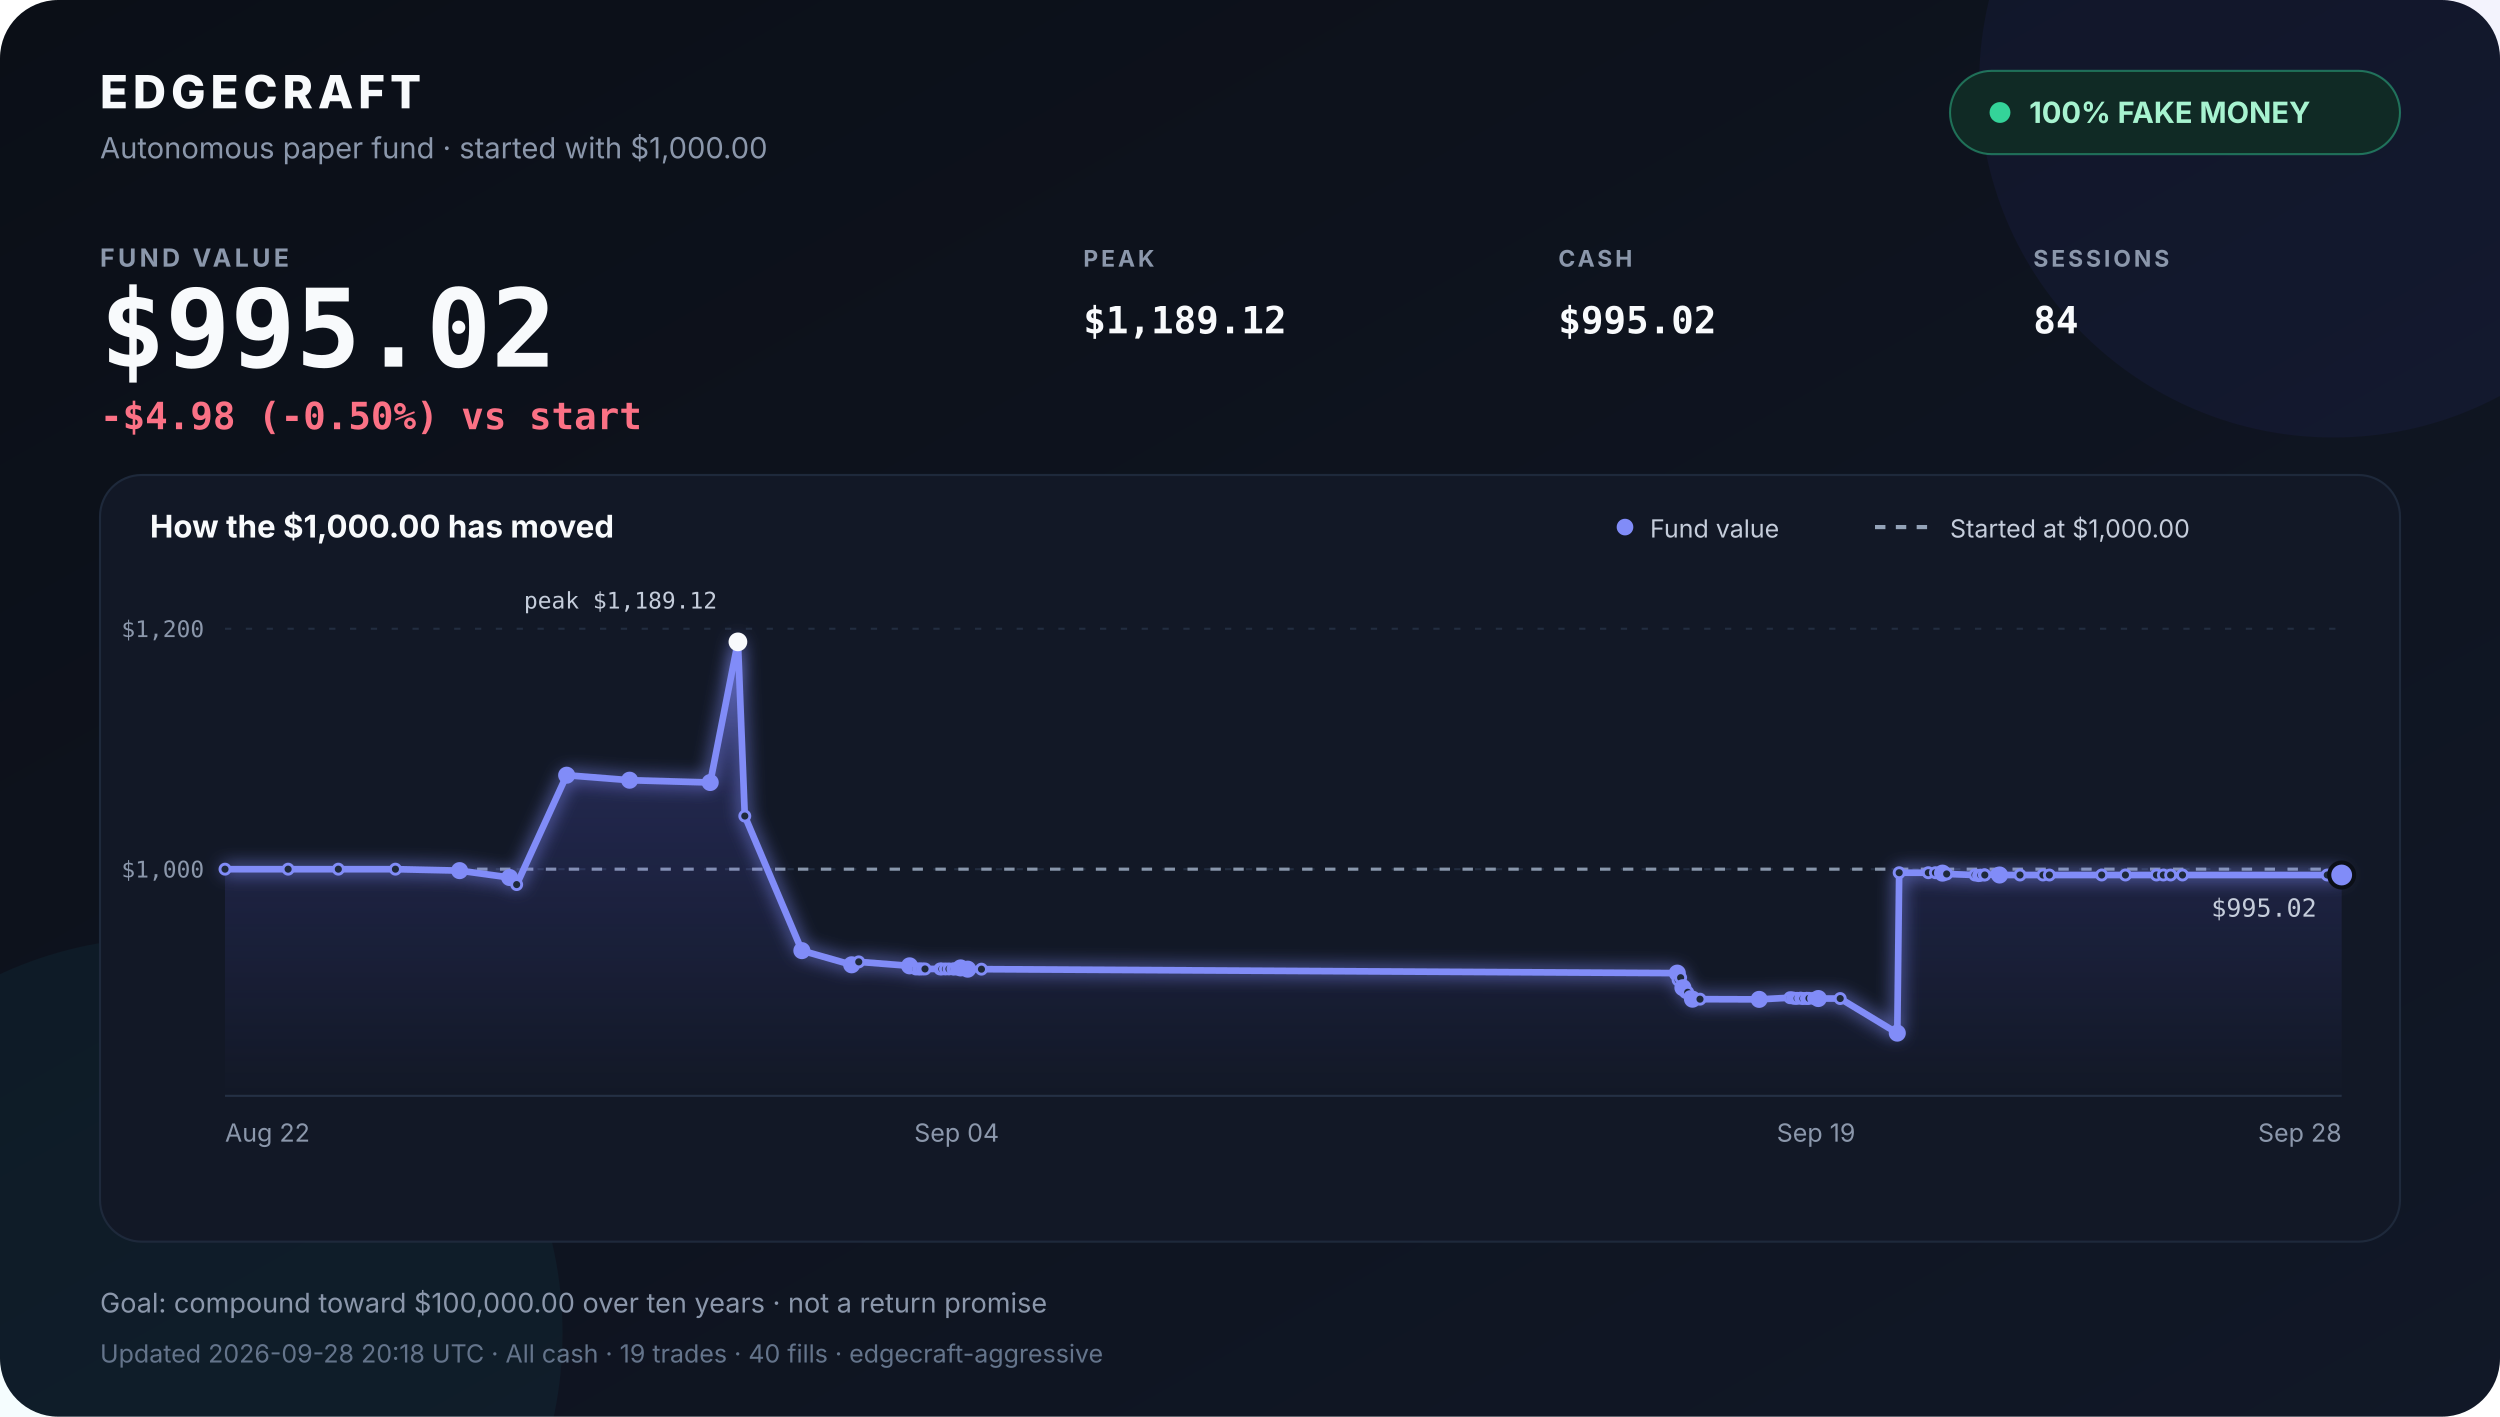
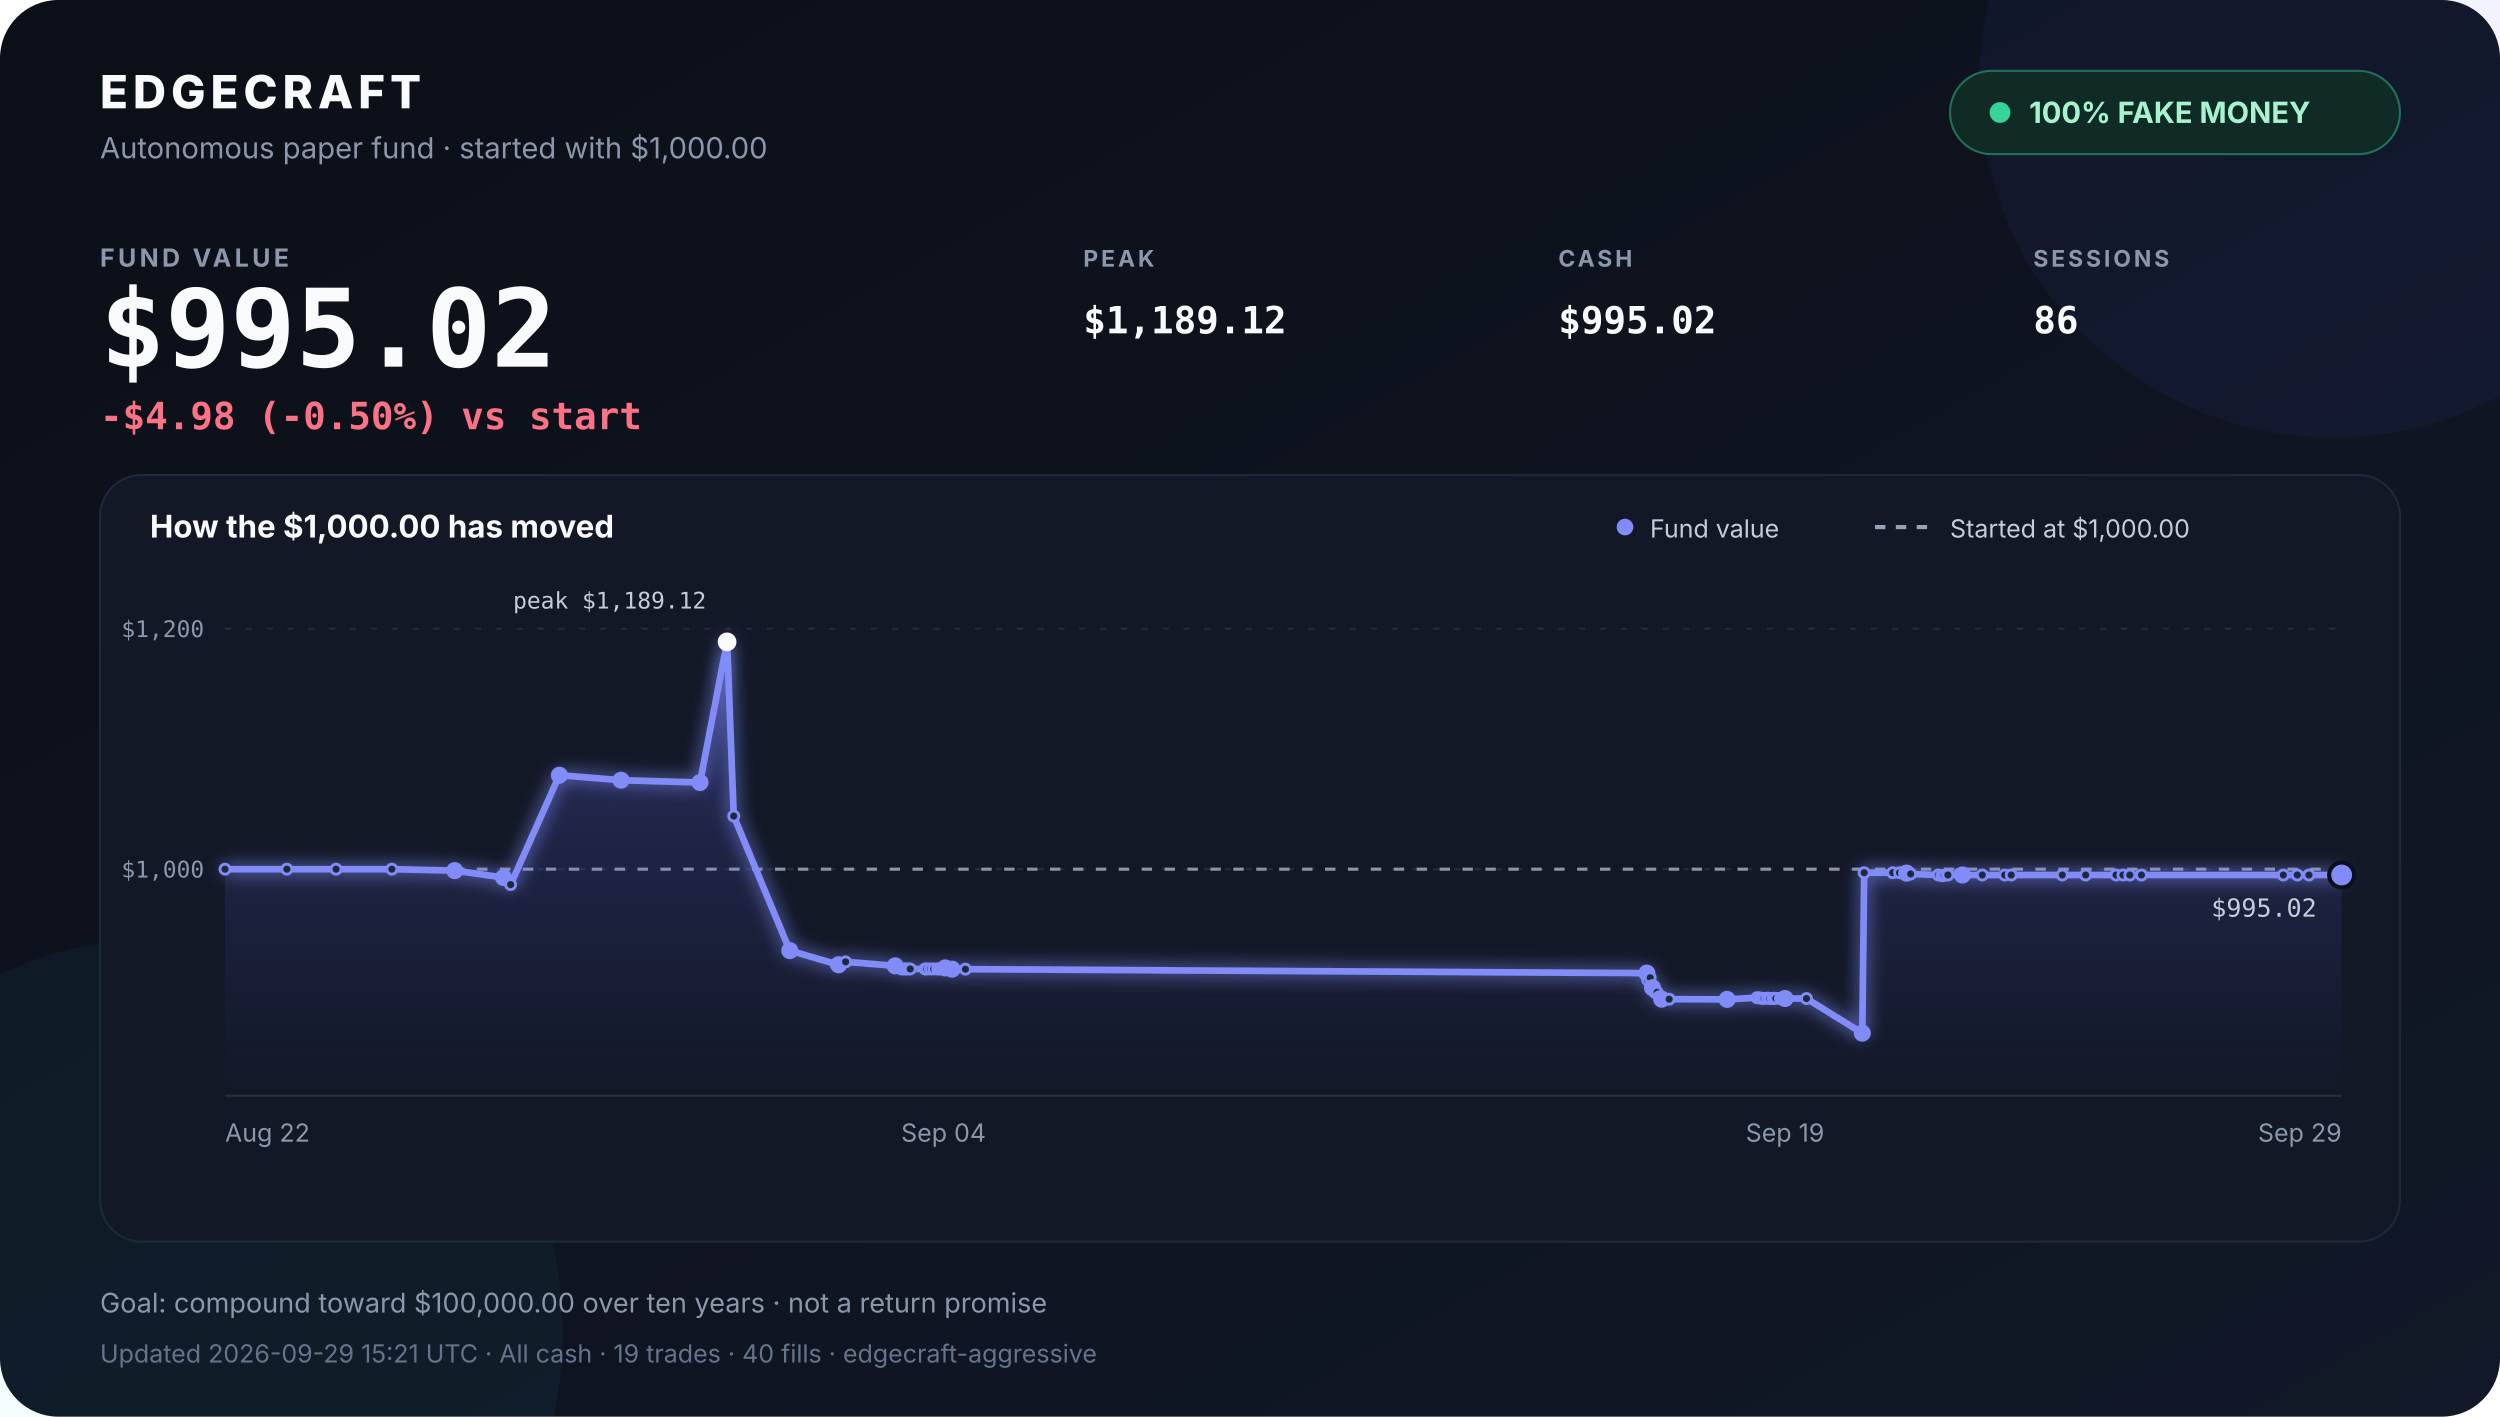
<svg xmlns="http://www.w3.org/2000/svg" width="1200" height="680" viewBox="0 0 1200 680" role="img" aria-labelledby="title desc">
  <defs>
    <linearGradient id="bg" x1="0" y1="0" x2="1" y2="1">
      <stop stop-color="#0b0f17" />
      <stop offset="1" stop-color="#111827" />
    </linearGradient>
    <linearGradient id="area" x1="0" y1="0" x2="0" y2="1">
      <stop stop-color="#6366f1" stop-opacity=".28" />
      <stop offset="1" stop-color="#6366f1" stop-opacity="0" />
    </linearGradient>
    <filter id="glow">
      <feGaussianBlur stdDeviation="4" result="b" />
      <feMerge>
        <feMergeNode in="b" />
        <feMergeNode in="SourceGraphic" />
      </feMerge>
    </filter>
  </defs>
  <rect width="1200" height="680" rx="28" fill="url(#bg)" />
  <circle cx="1120" cy="40" r="170" fill="#4f46e5" opacity=".07" />
  <circle cx="80" cy="640" r="190" fill="#22d3ee" opacity=".05" />
  <g font-family="ui-sans-serif,system-ui,-apple-system,Segoe UI,sans-serif">
    <text x="48" y="52" fill="#f8fafc" font-size="22" font-weight="800" letter-spacing="2.4">EDGECRAFT</text>
    <text x="48" y="76" fill="#8b97ab" font-size="14">Autonomous paper fund · started with $1,000.00</text>
    <rect x="936" y="34" width="216" height="40" rx="20" fill="#102a25" stroke="#34d399" stroke-opacity=".45" />
    <circle cx="960" cy="54" r="5" fill="#34d399" />
    <text x="974" y="59" fill="#a7f3d0" font-size="14" font-weight="700">100% FAKE MONEY</text>
    <text x="48" y="128" fill="#8b97ab" font-size="12" font-weight="700" letter-spacing="1.6">FUND VALUE</text>
    <text x="48" y="176" fill="#f8fafc" font-size="52" font-weight="800" font-family="ui-monospace,SFMono-Regular,Menlo,monospace">$995.02</text>
    <text x="48" y="206" fill="#fb7185" font-size="18" font-weight="700" font-family="ui-monospace,SFMono-Regular,Menlo,monospace">-$4.98  (-0.50%) vs start</text>
    <text x="520" y="128" fill="#8b97ab" font-size="11" font-weight="700" letter-spacing="1.4">PEAK</text>
    <text x="520" y="160" fill="#f8fafc" font-size="18" font-weight="700" font-family="ui-monospace,SFMono-Regular,Menlo,monospace">$1,189.12</text>
    <text x="748" y="128" fill="#8b97ab" font-size="11" font-weight="700" letter-spacing="1.4">CASH</text>
    <text x="748" y="160" fill="#f8fafc" font-size="18" font-weight="700" font-family="ui-monospace,SFMono-Regular,Menlo,monospace">$995.02</text>
    <text x="976" y="128" fill="#8b97ab" font-size="11" font-weight="700" letter-spacing="1.4">SESSIONS</text>
-     <text x="976" y="160" fill="#f8fafc" font-size="18" font-weight="700" font-family="ui-monospace,SFMono-Regular,Menlo,monospace">84</text>
+     <text x="976" y="160" fill="#f8fafc" font-size="18" font-weight="700" font-family="ui-monospace,SFMono-Regular,Menlo,monospace">86</text>
    <rect x="48" y="228" width="1104" height="368" rx="20" fill="#121826" stroke="#1e293b" />
    <text x="72" y="258" fill="#f8fafc" font-size="15" font-weight="700">How the $1,000.00 has moved</text>
    <circle cx="780" cy="253" r="4" fill="#818cf8" />
    <text x="792" y="258" fill="#c5cddb" font-size="12">Fund value</text>
    <line x1="900" y1="253" x2="928" y2="253" stroke="#94a3b8" stroke-width="2" stroke-dasharray="5 5" />
    <text x="936" y="258" fill="#c5cddb" font-size="12">Started at $1,000.00</text>
    <line x1="108" y1="526" x2="1124" y2="526" stroke="#243044" />
    <line x1="108" y1="417.2" x2="1124" y2="417.2" stroke="#243044" stroke-dasharray="3 7" opacity=".85" />
    <text x="98" y="421.2" text-anchor="end" fill="#8b97ab" font-size="11" font-family="ui-monospace,SFMono-Regular,Menlo,monospace">$1,000</text>
    <line x1="108" y1="301.8" x2="1124" y2="301.8" stroke="#243044" stroke-dasharray="3 7" opacity=".85" />
    <text x="98" y="305.8" text-anchor="end" fill="#8b97ab" font-size="11" font-family="ui-monospace,SFMono-Regular,Menlo,monospace">$1,200</text>
    <line x1="108" y1="417.2" x2="1124" y2="417.2" stroke="#94a3b8" stroke-width="1.5" stroke-dasharray="5 6" opacity=".9" />
-     <polygon points="108.0,526.0 108.0,417.2 138.3,417.2 162.4,417.2 189.8,417.2 220.6,417.9 244.6,421.2 248.0,424.6 272.0,372.1 302.2,374.5 340.9,375.6 354.2,308.1 357.5,391.7 384.9,456.3 408.8,463.1 412.2,461.7 436.6,463.6 439.6,465.1 440.9,465.1 441.7,465.1 442.8,465.1 444.0,465.1 451.2,465.1 452.1,465.1 453.8,465.1 455.5,465.1 457.4,465.1 458.0,465.1 459.2,465.1 460.3,464.8 461.1,464.6 462.2,464.8 463.3,465.0 464.5,465.2 471.1,465.2 805.1,467.1 805.5,470.4 806.7,469.3 807.8,474.1 809.0,476.3 810.1,476.3 811.2,478.4 812.4,479.6 816.0,479.6 844.4,479.7 859.2,478.9 860.4,479.0 861.5,479.2 862.6,479.2 864.3,479.1 865.4,479.3 867.1,479.2 867.4,479.2 868.3,479.2 870.5,479.2 871.2,479.2 871.7,479.1 872.8,479.3 883.3,479.3 910.7,495.9 911.6,418.9 925.6,418.9 929.0,418.9 932.4,419.1 933.3,419.4 934.4,419.5 948.0,420.0 949.7,420.3 950.8,420.1 952.5,419.9 952.7,420.0 958.4,419.6 959.5,419.9 959.8,420.0 969.6,420.0 980.6,420.0 983.7,420.0 1008.8,420.0 1020.2,420.0 1035.1,420.0 1038.4,420.0 1041.9,420.0 1047.6,420.0 1117.1,420.0 1124.0,420.0 1124.0,526.0" fill="url(#area)" />
-     <polyline points="108.0,417.2 138.3,417.2 162.4,417.2 189.8,417.2 220.6,417.9 244.6,421.2 248.0,424.6 272.0,372.1 302.2,374.5 340.9,375.6 354.2,308.1 357.5,391.7 384.9,456.3 408.8,463.1 412.2,461.7 436.6,463.6 439.6,465.1 440.9,465.1 441.7,465.1 442.8,465.1 444.0,465.1 451.2,465.1 452.1,465.1 453.8,465.1 455.5,465.1 457.4,465.1 458.0,465.1 459.2,465.1 460.3,464.8 461.1,464.6 462.2,464.8 463.3,465.0 464.5,465.2 471.1,465.2 805.1,467.1 805.5,470.4 806.7,469.3 807.8,474.1 809.0,476.3 810.1,476.3 811.2,478.4 812.4,479.6 816.0,479.6 844.4,479.7 859.2,478.9 860.4,479.0 861.5,479.2 862.6,479.2 864.3,479.1 865.4,479.3 867.1,479.2 867.4,479.2 868.3,479.2 870.5,479.2 871.2,479.2 871.7,479.1 872.8,479.3 883.3,479.3 910.7,495.9 911.6,418.9 925.6,418.9 929.0,418.9 932.4,419.1 933.3,419.4 934.4,419.5 948.0,420.0 949.7,420.3 950.8,420.1 952.5,419.9 952.7,420.0 958.4,419.6 959.5,419.9 959.8,420.0 969.6,420.0 980.6,420.0 983.7,420.0 1008.8,420.0 1020.2,420.0 1035.1,420.0 1038.4,420.0 1041.9,420.0 1047.6,420.0 1117.1,420.0 1124.0,420.0" fill="none" stroke="#818cf8" stroke-width="3.2" stroke-linecap="round" stroke-linejoin="round" filter="url(#glow)" />
+     <polygon points="108.0,526.0 108.0,417.2 137.7,417.2 161.3,417.2 188.1,417.2 218.3,417.9 241.7,421.2 245.1,424.6 268.5,372.1 298.1,374.5 336.0,375.6 349.0,308.1 352.2,391.7 379.1,456.3 402.5,463.1 405.9,461.7 429.7,463.6 432.7,465.1 433.9,465.1 434.7,465.1 435.8,465.1 436.9,465.1 444.0,465.1 444.9,465.1 446.6,465.1 448.2,465.1 450.1,465.1 450.7,465.1 451.8,465.1 452.9,464.8 453.7,464.6 454.8,464.8 455.9,465.0 457.0,465.2 463.4,465.2 790.5,467.1 790.9,470.4 792.1,469.3 793.2,474.1 794.3,476.3 795.4,476.3 796.5,478.4 797.6,479.6 801.2,479.6 829.0,479.7 843.4,478.9 844.6,479.0 845.7,479.2 846.8,479.2 848.4,479.1 849.6,479.3 851.2,479.2 851.5,479.2 852.4,479.2 854.6,479.2 855.2,479.2 855.7,479.1 856.8,479.3 867.1,479.3 893.9,495.9 894.8,418.9 908.5,418.9 911.8,418.9 915.2,419.1 916.0,419.4 917.1,419.5 930.4,420.0 932.1,420.3 933.2,420.1 934.8,419.9 935.0,420.0 940.6,419.6 941.7,419.9 942.0,420.0 951.5,420.0 962.3,420.0 965.4,420.0 989.9,420.0 1001.1,420.0 1015.7,420.0 1019.0,420.0 1022.3,420.0 1027.9,420.0 1096.0,420.0 1102.7,420.0 1108.3,420.0 1124.0,420.0 1124.0,526.0" fill="url(#area)" />
+     <polyline points="108.0,417.2 137.7,417.2 161.3,417.2 188.1,417.2 218.3,417.9 241.7,421.2 245.1,424.6 268.5,372.1 298.1,374.5 336.0,375.6 349.0,308.1 352.2,391.7 379.1,456.3 402.5,463.1 405.9,461.7 429.7,463.6 432.7,465.1 433.9,465.1 434.7,465.1 435.8,465.1 436.9,465.1 444.0,465.1 444.9,465.1 446.6,465.1 448.2,465.1 450.1,465.1 450.7,465.1 451.8,465.1 452.9,464.8 453.7,464.6 454.8,464.8 455.9,465.0 457.0,465.2 463.4,465.2 790.5,467.1 790.9,470.4 792.1,469.3 793.2,474.1 794.3,476.3 795.4,476.3 796.5,478.4 797.6,479.6 801.2,479.6 829.0,479.7 843.4,478.9 844.6,479.0 845.7,479.2 846.8,479.2 848.4,479.1 849.6,479.3 851.2,479.2 851.5,479.2 852.4,479.2 854.6,479.2 855.2,479.2 855.7,479.1 856.8,479.3 867.1,479.3 893.9,495.9 894.8,418.9 908.5,418.9 911.8,418.9 915.2,419.1 916.0,419.4 917.1,419.5 930.4,420.0 932.1,420.3 933.2,420.1 934.8,419.9 935.0,420.0 940.6,419.6 941.7,419.9 942.0,420.0 951.5,420.0 962.3,420.0 965.4,420.0 989.9,420.0 1001.1,420.0 1015.7,420.0 1019.0,420.0 1022.3,420.0 1027.9,420.0 1096.0,420.0 1102.7,420.0 1108.3,420.0 1124.0,420.0" fill="none" stroke="#818cf8" stroke-width="3.2" stroke-linecap="round" stroke-linejoin="round" filter="url(#glow)" />
    <circle cx="108.0" cy="417.2" r="2.4" fill="#1e293b" stroke="#818cf8" stroke-width="1.4" />
-     <circle cx="138.3" cy="417.2" r="2.4" fill="#1e293b" stroke="#818cf8" stroke-width="1.4" />
-     <circle cx="162.4" cy="417.2" r="2.4" fill="#1e293b" stroke="#818cf8" stroke-width="1.4" />
-     <circle cx="189.8" cy="417.2" r="2.4" fill="#1e293b" stroke="#818cf8" stroke-width="1.4" />
-     <circle cx="220.6" cy="417.9" r="3.4" fill="#818cf8" stroke="#818cf8" stroke-width="1.4" />
-     <circle cx="244.6" cy="421.2" r="3.4" fill="#818cf8" stroke="#818cf8" stroke-width="1.4" />
-     <circle cx="248.0" cy="424.6" r="2.4" fill="#1e293b" stroke="#818cf8" stroke-width="1.4" />
-     <circle cx="272.0" cy="372.1" r="3.4" fill="#818cf8" stroke="#818cf8" stroke-width="1.4" />
-     <circle cx="302.2" cy="374.5" r="3.4" fill="#818cf8" stroke="#818cf8" stroke-width="1.4" />
-     <circle cx="340.9" cy="375.6" r="3.4" fill="#818cf8" stroke="#818cf8" stroke-width="1.4" />
-     <circle cx="354.2" cy="308.1" r="3.4" fill="#818cf8" stroke="#818cf8" stroke-width="1.4" />
-     <circle cx="357.5" cy="391.7" r="2.4" fill="#1e293b" stroke="#818cf8" stroke-width="1.4" />
-     <circle cx="384.9" cy="456.3" r="3.4" fill="#818cf8" stroke="#818cf8" stroke-width="1.4" />
-     <circle cx="408.8" cy="463.1" r="3.4" fill="#818cf8" stroke="#818cf8" stroke-width="1.4" />
-     <circle cx="412.2" cy="461.7" r="2.4" fill="#1e293b" stroke="#818cf8" stroke-width="1.4" />
-     <circle cx="436.6" cy="463.6" r="3.4" fill="#818cf8" stroke="#818cf8" stroke-width="1.4" />
-     <circle cx="439.6" cy="465.1" r="2.4" fill="#1e293b" stroke="#818cf8" stroke-width="1.4" />
-     <circle cx="440.9" cy="465.1" r="2.4" fill="#1e293b" stroke="#818cf8" stroke-width="1.4" />
-     <circle cx="441.7" cy="465.1" r="2.4" fill="#1e293b" stroke="#818cf8" stroke-width="1.4" />
-     <circle cx="442.8" cy="465.1" r="2.4" fill="#1e293b" stroke="#818cf8" stroke-width="1.4" />
+     <circle cx="137.7" cy="417.2" r="2.4" fill="#1e293b" stroke="#818cf8" stroke-width="1.4" />
+     <circle cx="161.3" cy="417.2" r="2.4" fill="#1e293b" stroke="#818cf8" stroke-width="1.4" />
+     <circle cx="188.1" cy="417.2" r="2.4" fill="#1e293b" stroke="#818cf8" stroke-width="1.4" />
+     <circle cx="218.3" cy="417.9" r="3.4" fill="#818cf8" stroke="#818cf8" stroke-width="1.4" />
+     <circle cx="241.7" cy="421.2" r="3.4" fill="#818cf8" stroke="#818cf8" stroke-width="1.4" />
+     <circle cx="245.1" cy="424.6" r="2.4" fill="#1e293b" stroke="#818cf8" stroke-width="1.4" />
+     <circle cx="268.5" cy="372.1" r="3.4" fill="#818cf8" stroke="#818cf8" stroke-width="1.4" />
+     <circle cx="298.1" cy="374.5" r="3.4" fill="#818cf8" stroke="#818cf8" stroke-width="1.4" />
+     <circle cx="336.0" cy="375.6" r="3.4" fill="#818cf8" stroke="#818cf8" stroke-width="1.4" />
+     <circle cx="349.0" cy="308.1" r="3.4" fill="#818cf8" stroke="#818cf8" stroke-width="1.4" />
+     <circle cx="352.2" cy="391.7" r="2.4" fill="#1e293b" stroke="#818cf8" stroke-width="1.4" />
+     <circle cx="379.1" cy="456.3" r="3.4" fill="#818cf8" stroke="#818cf8" stroke-width="1.4" />
+     <circle cx="402.5" cy="463.1" r="3.4" fill="#818cf8" stroke="#818cf8" stroke-width="1.4" />
+     <circle cx="405.9" cy="461.7" r="2.4" fill="#1e293b" stroke="#818cf8" stroke-width="1.4" />
+     <circle cx="429.7" cy="463.6" r="3.4" fill="#818cf8" stroke="#818cf8" stroke-width="1.4" />
+     <circle cx="432.7" cy="465.1" r="2.4" fill="#1e293b" stroke="#818cf8" stroke-width="1.4" />
+     <circle cx="433.9" cy="465.1" r="2.4" fill="#1e293b" stroke="#818cf8" stroke-width="1.4" />
+     <circle cx="434.7" cy="465.1" r="2.4" fill="#1e293b" stroke="#818cf8" stroke-width="1.4" />
+     <circle cx="435.8" cy="465.1" r="2.4" fill="#1e293b" stroke="#818cf8" stroke-width="1.4" />
+     <circle cx="436.9" cy="465.1" r="2.4" fill="#1e293b" stroke="#818cf8" stroke-width="1.4" />
    <circle cx="444.0" cy="465.1" r="2.4" fill="#1e293b" stroke="#818cf8" stroke-width="1.4" />
-     <circle cx="451.2" cy="465.1" r="2.4" fill="#1e293b" stroke="#818cf8" stroke-width="1.4" />
-     <circle cx="452.1" cy="465.1" r="2.4" fill="#1e293b" stroke="#818cf8" stroke-width="1.4" />
-     <circle cx="453.8" cy="465.1" r="2.4" fill="#1e293b" stroke="#818cf8" stroke-width="1.4" />
-     <circle cx="455.5" cy="465.1" r="2.4" fill="#1e293b" stroke="#818cf8" stroke-width="1.4" />
-     <circle cx="457.4" cy="465.1" r="2.4" fill="#1e293b" stroke="#818cf8" stroke-width="1.4" />
-     <circle cx="458.0" cy="465.1" r="2.4" fill="#1e293b" stroke="#818cf8" stroke-width="1.4" />
-     <circle cx="459.2" cy="465.1" r="2.4" fill="#1e293b" stroke="#818cf8" stroke-width="1.4" />
-     <circle cx="460.3" cy="464.8" r="2.4" fill="#1e293b" stroke="#818cf8" stroke-width="1.4" />
-     <circle cx="461.1" cy="464.6" r="3.4" fill="#818cf8" stroke="#818cf8" stroke-width="1.4" />
-     <circle cx="462.2" cy="464.8" r="2.4" fill="#1e293b" stroke="#818cf8" stroke-width="1.4" />
-     <circle cx="463.3" cy="465.0" r="2.4" fill="#1e293b" stroke="#818cf8" stroke-width="1.4" />
-     <circle cx="464.5" cy="465.2" r="3.4" fill="#818cf8" stroke="#818cf8" stroke-width="1.4" />
-     <circle cx="471.1" cy="465.2" r="2.4" fill="#1e293b" stroke="#818cf8" stroke-width="1.4" />
-     <circle cx="805.1" cy="467.1" r="3.4" fill="#818cf8" stroke="#818cf8" stroke-width="1.4" />
-     <circle cx="805.5" cy="470.4" r="2.4" fill="#1e293b" stroke="#818cf8" stroke-width="1.4" />
-     <circle cx="806.7" cy="469.3" r="2.4" fill="#1e293b" stroke="#818cf8" stroke-width="1.4" />
-     <circle cx="807.8" cy="474.1" r="3.4" fill="#818cf8" stroke="#818cf8" stroke-width="1.4" />
-     <circle cx="809.0" cy="476.3" r="2.4" fill="#1e293b" stroke="#818cf8" stroke-width="1.4" />
-     <circle cx="810.1" cy="476.3" r="2.4" fill="#1e293b" stroke="#818cf8" stroke-width="1.4" />
-     <circle cx="811.2" cy="478.4" r="2.4" fill="#1e293b" stroke="#818cf8" stroke-width="1.4" />
-     <circle cx="812.4" cy="479.6" r="3.4" fill="#818cf8" stroke="#818cf8" stroke-width="1.4" />
-     <circle cx="816.0" cy="479.6" r="2.4" fill="#1e293b" stroke="#818cf8" stroke-width="1.4" />
-     <circle cx="844.4" cy="479.7" r="3.4" fill="#818cf8" stroke="#818cf8" stroke-width="1.4" />
-     <circle cx="859.2" cy="478.9" r="2.4" fill="#1e293b" stroke="#818cf8" stroke-width="1.4" />
-     <circle cx="860.4" cy="479.0" r="2.4" fill="#1e293b" stroke="#818cf8" stroke-width="1.4" />
-     <circle cx="861.5" cy="479.2" r="2.4" fill="#1e293b" stroke="#818cf8" stroke-width="1.4" />
-     <circle cx="862.6" cy="479.2" r="2.4" fill="#1e293b" stroke="#818cf8" stroke-width="1.4" />
-     <circle cx="864.3" cy="479.1" r="2.4" fill="#1e293b" stroke="#818cf8" stroke-width="1.4" />
-     <circle cx="865.4" cy="479.3" r="2.4" fill="#1e293b" stroke="#818cf8" stroke-width="1.4" />
-     <circle cx="867.1" cy="479.2" r="2.4" fill="#1e293b" stroke="#818cf8" stroke-width="1.4" />
-     <circle cx="867.4" cy="479.2" r="2.4" fill="#1e293b" stroke="#818cf8" stroke-width="1.4" />
-     <circle cx="868.3" cy="479.2" r="2.4" fill="#1e293b" stroke="#818cf8" stroke-width="1.4" />
-     <circle cx="870.5" cy="479.2" r="2.4" fill="#1e293b" stroke="#818cf8" stroke-width="1.4" />
-     <circle cx="871.2" cy="479.2" r="2.4" fill="#1e293b" stroke="#818cf8" stroke-width="1.4" />
-     <circle cx="871.7" cy="479.1" r="2.4" fill="#1e293b" stroke="#818cf8" stroke-width="1.4" />
-     <circle cx="872.8" cy="479.3" r="3.4" fill="#818cf8" stroke="#818cf8" stroke-width="1.4" />
-     <circle cx="883.3" cy="479.3" r="2.4" fill="#1e293b" stroke="#818cf8" stroke-width="1.4" />
-     <circle cx="910.7" cy="495.9" r="3.4" fill="#818cf8" stroke="#818cf8" stroke-width="1.4" />
-     <circle cx="911.6" cy="418.9" r="2.4" fill="#1e293b" stroke="#818cf8" stroke-width="1.4" />
-     <circle cx="925.6" cy="418.9" r="2.4" fill="#1e293b" stroke="#818cf8" stroke-width="1.4" />
-     <circle cx="929.0" cy="418.9" r="2.4" fill="#1e293b" stroke="#818cf8" stroke-width="1.4" />
-     <circle cx="932.4" cy="419.1" r="3.4" fill="#818cf8" stroke="#818cf8" stroke-width="1.4" />
-     <circle cx="933.3" cy="419.4" r="2.4" fill="#1e293b" stroke="#818cf8" stroke-width="1.4" />
-     <circle cx="934.4" cy="419.5" r="2.4" fill="#1e293b" stroke="#818cf8" stroke-width="1.4" />
-     <circle cx="948.0" cy="420.0" r="2.4" fill="#1e293b" stroke="#818cf8" stroke-width="1.4" />
-     <circle cx="949.7" cy="420.3" r="2.4" fill="#1e293b" stroke="#818cf8" stroke-width="1.4" />
-     <circle cx="950.8" cy="420.1" r="2.4" fill="#1e293b" stroke="#818cf8" stroke-width="1.4" />
-     <circle cx="952.5" cy="419.9" r="2.4" fill="#1e293b" stroke="#818cf8" stroke-width="1.4" />
-     <circle cx="952.7" cy="420.0" r="2.4" fill="#1e293b" stroke="#818cf8" stroke-width="1.4" />
-     <circle cx="958.4" cy="419.6" r="2.4" fill="#1e293b" stroke="#818cf8" stroke-width="1.4" />
-     <circle cx="959.5" cy="419.9" r="2.4" fill="#1e293b" stroke="#818cf8" stroke-width="1.4" />
-     <circle cx="959.8" cy="420.0" r="3.4" fill="#818cf8" stroke="#818cf8" stroke-width="1.4" />
-     <circle cx="969.6" cy="420.0" r="2.4" fill="#1e293b" stroke="#818cf8" stroke-width="1.4" />
-     <circle cx="980.6" cy="420.0" r="2.4" fill="#1e293b" stroke="#818cf8" stroke-width="1.4" />
-     <circle cx="983.7" cy="420.0" r="2.4" fill="#1e293b" stroke="#818cf8" stroke-width="1.4" />
-     <circle cx="1008.8" cy="420.0" r="2.4" fill="#1e293b" stroke="#818cf8" stroke-width="1.4" />
-     <circle cx="1020.2" cy="420.0" r="2.4" fill="#1e293b" stroke="#818cf8" stroke-width="1.4" />
-     <circle cx="1035.1" cy="420.0" r="2.4" fill="#1e293b" stroke="#818cf8" stroke-width="1.4" />
-     <circle cx="1038.4" cy="420.0" r="2.4" fill="#1e293b" stroke="#818cf8" stroke-width="1.4" />
-     <circle cx="1041.9" cy="420.0" r="2.4" fill="#1e293b" stroke="#818cf8" stroke-width="1.4" />
-     <circle cx="1047.6" cy="420.0" r="2.4" fill="#1e293b" stroke="#818cf8" stroke-width="1.4" />
-     <circle cx="1117.1" cy="420.0" r="2.4" fill="#1e293b" stroke="#818cf8" stroke-width="1.4" />
+     <circle cx="444.9" cy="465.1" r="2.4" fill="#1e293b" stroke="#818cf8" stroke-width="1.4" />
+     <circle cx="446.6" cy="465.1" r="2.4" fill="#1e293b" stroke="#818cf8" stroke-width="1.4" />
+     <circle cx="448.2" cy="465.1" r="2.4" fill="#1e293b" stroke="#818cf8" stroke-width="1.4" />
+     <circle cx="450.1" cy="465.1" r="2.4" fill="#1e293b" stroke="#818cf8" stroke-width="1.4" />
+     <circle cx="450.7" cy="465.1" r="2.4" fill="#1e293b" stroke="#818cf8" stroke-width="1.4" />
+     <circle cx="451.8" cy="465.1" r="2.4" fill="#1e293b" stroke="#818cf8" stroke-width="1.4" />
+     <circle cx="452.9" cy="464.8" r="2.4" fill="#1e293b" stroke="#818cf8" stroke-width="1.4" />
+     <circle cx="453.7" cy="464.6" r="3.4" fill="#818cf8" stroke="#818cf8" stroke-width="1.4" />
+     <circle cx="454.8" cy="464.8" r="2.4" fill="#1e293b" stroke="#818cf8" stroke-width="1.4" />
+     <circle cx="455.9" cy="465.0" r="2.4" fill="#1e293b" stroke="#818cf8" stroke-width="1.4" />
+     <circle cx="457.0" cy="465.2" r="3.4" fill="#818cf8" stroke="#818cf8" stroke-width="1.4" />
+     <circle cx="463.4" cy="465.2" r="2.4" fill="#1e293b" stroke="#818cf8" stroke-width="1.4" />
+     <circle cx="790.5" cy="467.1" r="3.4" fill="#818cf8" stroke="#818cf8" stroke-width="1.4" />
+     <circle cx="790.9" cy="470.4" r="2.4" fill="#1e293b" stroke="#818cf8" stroke-width="1.4" />
+     <circle cx="792.1" cy="469.3" r="2.4" fill="#1e293b" stroke="#818cf8" stroke-width="1.4" />
+     <circle cx="793.2" cy="474.1" r="3.4" fill="#818cf8" stroke="#818cf8" stroke-width="1.4" />
+     <circle cx="794.3" cy="476.3" r="2.4" fill="#1e293b" stroke="#818cf8" stroke-width="1.4" />
+     <circle cx="795.4" cy="476.3" r="2.4" fill="#1e293b" stroke="#818cf8" stroke-width="1.4" />
+     <circle cx="796.5" cy="478.4" r="2.4" fill="#1e293b" stroke="#818cf8" stroke-width="1.4" />
+     <circle cx="797.6" cy="479.6" r="3.4" fill="#818cf8" stroke="#818cf8" stroke-width="1.4" />
+     <circle cx="801.2" cy="479.6" r="2.4" fill="#1e293b" stroke="#818cf8" stroke-width="1.4" />
+     <circle cx="829.0" cy="479.7" r="3.4" fill="#818cf8" stroke="#818cf8" stroke-width="1.4" />
+     <circle cx="843.4" cy="478.9" r="2.4" fill="#1e293b" stroke="#818cf8" stroke-width="1.4" />
+     <circle cx="844.6" cy="479.0" r="2.4" fill="#1e293b" stroke="#818cf8" stroke-width="1.4" />
+     <circle cx="845.7" cy="479.2" r="2.4" fill="#1e293b" stroke="#818cf8" stroke-width="1.4" />
+     <circle cx="846.8" cy="479.2" r="2.4" fill="#1e293b" stroke="#818cf8" stroke-width="1.4" />
+     <circle cx="848.4" cy="479.1" r="2.4" fill="#1e293b" stroke="#818cf8" stroke-width="1.4" />
+     <circle cx="849.6" cy="479.3" r="2.4" fill="#1e293b" stroke="#818cf8" stroke-width="1.4" />
+     <circle cx="851.2" cy="479.2" r="2.4" fill="#1e293b" stroke="#818cf8" stroke-width="1.4" />
+     <circle cx="851.5" cy="479.2" r="2.4" fill="#1e293b" stroke="#818cf8" stroke-width="1.4" />
+     <circle cx="852.4" cy="479.2" r="2.4" fill="#1e293b" stroke="#818cf8" stroke-width="1.4" />
+     <circle cx="854.6" cy="479.2" r="2.4" fill="#1e293b" stroke="#818cf8" stroke-width="1.4" />
+     <circle cx="855.2" cy="479.2" r="2.4" fill="#1e293b" stroke="#818cf8" stroke-width="1.4" />
+     <circle cx="855.7" cy="479.1" r="2.4" fill="#1e293b" stroke="#818cf8" stroke-width="1.4" />
+     <circle cx="856.8" cy="479.3" r="3.4" fill="#818cf8" stroke="#818cf8" stroke-width="1.4" />
+     <circle cx="867.1" cy="479.3" r="2.4" fill="#1e293b" stroke="#818cf8" stroke-width="1.4" />
+     <circle cx="893.9" cy="495.9" r="3.4" fill="#818cf8" stroke="#818cf8" stroke-width="1.4" />
+     <circle cx="894.8" cy="418.9" r="2.4" fill="#1e293b" stroke="#818cf8" stroke-width="1.4" />
+     <circle cx="908.5" cy="418.9" r="2.4" fill="#1e293b" stroke="#818cf8" stroke-width="1.4" />
+     <circle cx="911.8" cy="418.9" r="2.4" fill="#1e293b" stroke="#818cf8" stroke-width="1.4" />
+     <circle cx="915.2" cy="419.1" r="3.4" fill="#818cf8" stroke="#818cf8" stroke-width="1.4" />
+     <circle cx="916.0" cy="419.4" r="2.4" fill="#1e293b" stroke="#818cf8" stroke-width="1.4" />
+     <circle cx="917.1" cy="419.5" r="2.4" fill="#1e293b" stroke="#818cf8" stroke-width="1.4" />
+     <circle cx="930.4" cy="420.0" r="2.4" fill="#1e293b" stroke="#818cf8" stroke-width="1.4" />
+     <circle cx="932.1" cy="420.3" r="2.4" fill="#1e293b" stroke="#818cf8" stroke-width="1.4" />
+     <circle cx="933.2" cy="420.1" r="2.4" fill="#1e293b" stroke="#818cf8" stroke-width="1.4" />
+     <circle cx="934.8" cy="419.9" r="2.4" fill="#1e293b" stroke="#818cf8" stroke-width="1.4" />
+     <circle cx="935.0" cy="420.0" r="2.4" fill="#1e293b" stroke="#818cf8" stroke-width="1.4" />
+     <circle cx="940.6" cy="419.6" r="2.4" fill="#1e293b" stroke="#818cf8" stroke-width="1.4" />
+     <circle cx="941.7" cy="419.9" r="2.4" fill="#1e293b" stroke="#818cf8" stroke-width="1.4" />
+     <circle cx="942.0" cy="420.0" r="3.4" fill="#818cf8" stroke="#818cf8" stroke-width="1.4" />
+     <circle cx="951.5" cy="420.0" r="2.4" fill="#1e293b" stroke="#818cf8" stroke-width="1.4" />
+     <circle cx="962.3" cy="420.0" r="2.4" fill="#1e293b" stroke="#818cf8" stroke-width="1.4" />
+     <circle cx="965.4" cy="420.0" r="2.4" fill="#1e293b" stroke="#818cf8" stroke-width="1.4" />
+     <circle cx="989.9" cy="420.0" r="2.4" fill="#1e293b" stroke="#818cf8" stroke-width="1.4" />
+     <circle cx="1001.1" cy="420.0" r="2.4" fill="#1e293b" stroke="#818cf8" stroke-width="1.4" />
+     <circle cx="1015.7" cy="420.0" r="2.4" fill="#1e293b" stroke="#818cf8" stroke-width="1.4" />
+     <circle cx="1019.0" cy="420.0" r="2.4" fill="#1e293b" stroke="#818cf8" stroke-width="1.4" />
+     <circle cx="1022.3" cy="420.0" r="2.4" fill="#1e293b" stroke="#818cf8" stroke-width="1.4" />
+     <circle cx="1027.9" cy="420.0" r="2.4" fill="#1e293b" stroke="#818cf8" stroke-width="1.4" />
+     <circle cx="1096.0" cy="420.0" r="2.4" fill="#1e293b" stroke="#818cf8" stroke-width="1.4" />
+     <circle cx="1102.7" cy="420.0" r="2.4" fill="#1e293b" stroke="#818cf8" stroke-width="1.4" />
+     <circle cx="1108.3" cy="420.0" r="2.4" fill="#1e293b" stroke="#818cf8" stroke-width="1.4" />
    <circle cx="1124.0" cy="420.0" r="2.4" fill="#1e293b" stroke="#818cf8" stroke-width="1.4" />
-     <circle cx="354.2" cy="308.1" r="4.5" fill="#f8fafc" />
-     <text x="344.2" y="292.1" text-anchor="end" fill="#c5cddb" font-size="11" font-family="ui-monospace,SFMono-Regular,Menlo,monospace">peak $1,189.12</text>
+     <circle cx="349.0" cy="308.1" r="4.5" fill="#f8fafc" />
+     <text x="339.0" y="292.1" text-anchor="end" fill="#c5cddb" font-size="11" font-family="ui-monospace,SFMono-Regular,Menlo,monospace">peak $1,189.12</text>
    <circle cx="1124.0" cy="420.0" r="6" fill="#818cf8" stroke="#0b0f17" stroke-width="2" />
    <text x="1112.0" y="440.0" text-anchor="end" fill="#c5cddb" font-size="12" font-family="ui-monospace,SFMono-Regular,Menlo,monospace">$995.02</text>
    <text x="108.0" y="548" text-anchor="start" fill="#8b97ab" font-size="12">Aug 22</text>
-     <text x="459.2" y="548" text-anchor="middle" fill="#8b97ab" font-size="12">Sep 04</text>
-     <text x="871.7" y="548" text-anchor="middle" fill="#8b97ab" font-size="12">Sep 19</text>
-     <text x="1124.0" y="548" text-anchor="end" fill="#8b97ab" font-size="12">Sep 28</text>
+     <text x="452.9" y="548" text-anchor="middle" fill="#8b97ab" font-size="12">Sep 04</text>
+     <text x="856.8" y="548" text-anchor="middle" fill="#8b97ab" font-size="12">Sep 19</text>
+     <text x="1124.0" y="548" text-anchor="end" fill="#8b97ab" font-size="12">Sep 29</text>
    <text x="48" y="630" fill="#8b97ab" font-size="13">Goal: compound toward $100,000.00 over ten years · not a return promise</text>
-     <text x="48" y="654" fill="#64748b" font-size="12">Updated 2026-09-28 20:18 UTC · All cash · 19 trades · 40 fills · edgecraft-aggressive</text>
+     <text x="48" y="654" fill="#64748b" font-size="12">Updated 2026-09-29 15:21 UTC · All cash · 19 trades · 40 fills · edgecraft-aggressive</text>
  </g>
</svg>
